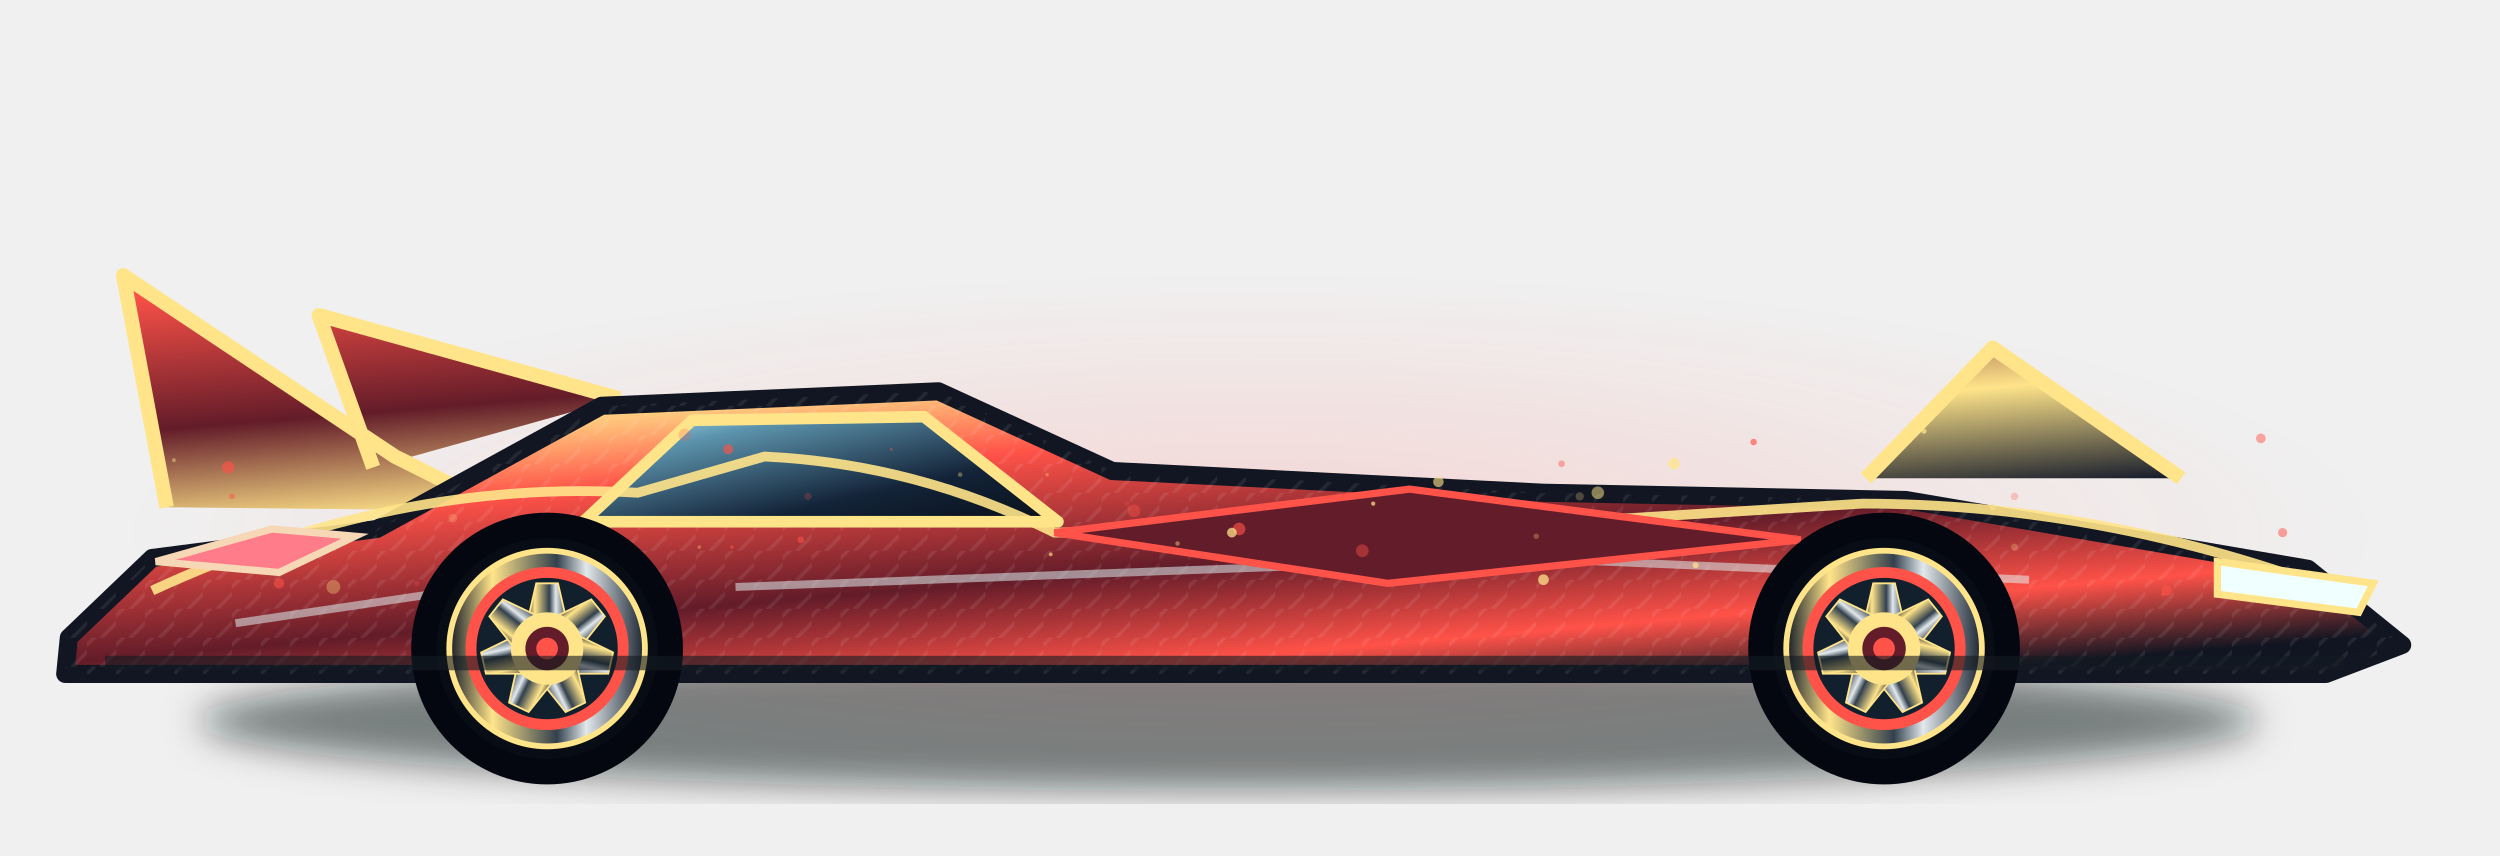
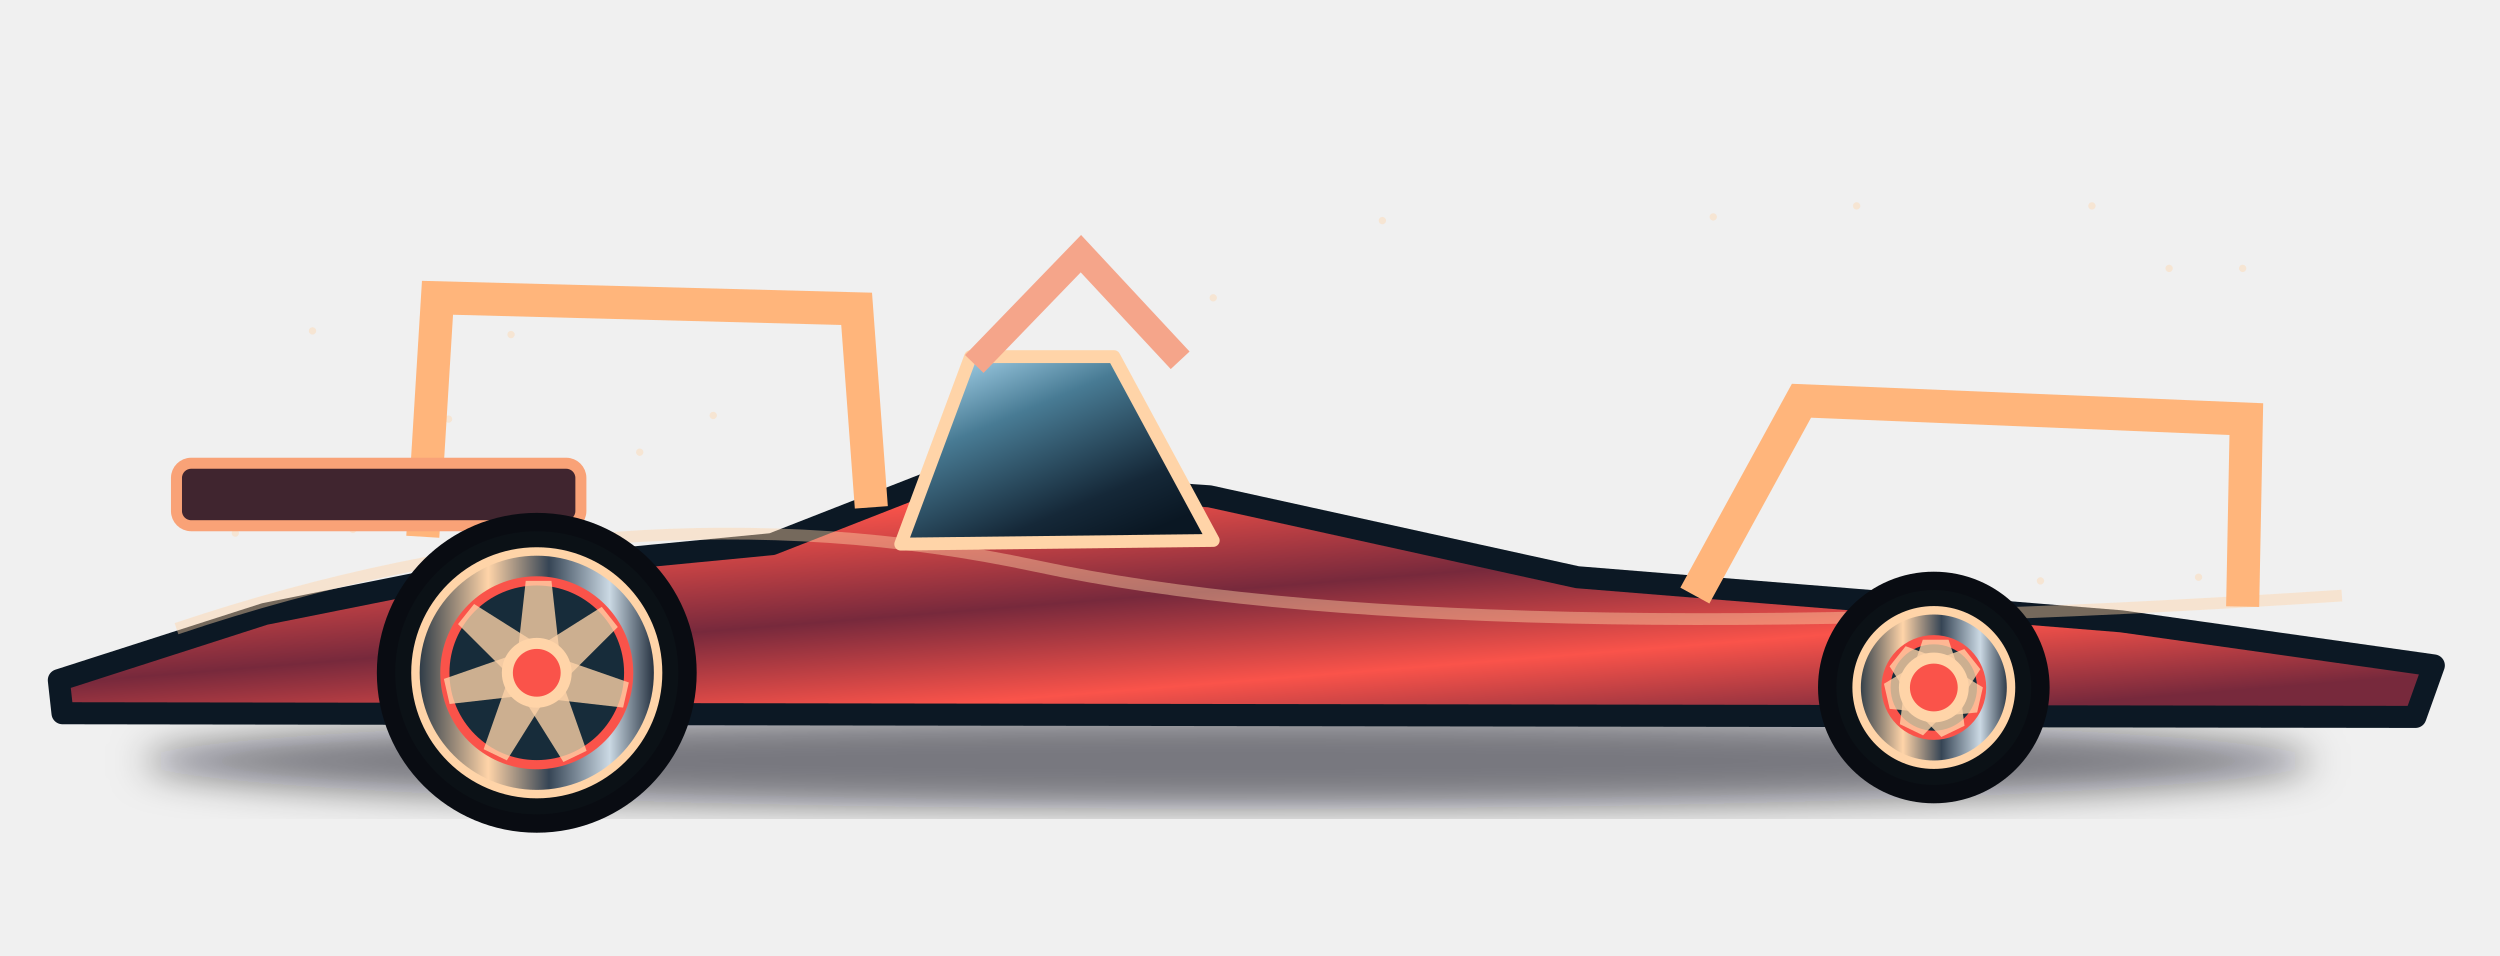
- <svg xmlns="http://www.w3.org/2000/svg" viewBox="0 0 690 236" role="img" aria-label="Солир 77">
+ <svg xmlns="http://www.w3.org/2000/svg" viewBox="0 0 680 260" role="img" aria-label="Солир 77">
  <defs>
-     <linearGradient id="body" x1=".15" y1=".1" x2=".8" y2="1">
-       <stop stop-color="#ffe48a" />
-       <stop offset=".22" stop-color="#ff5248" />
-       <stop offset=".55" stop-color="#631c29" />
-       <stop offset=".8" stop-color="#ff5248" />
-       <stop offset="1" stop-color="#101521" />
+     <linearGradient id="paint" x1="0" y1="0" x2=".78" y2="1">
+       <stop stop-color="#ffd4a8" />
+       <stop offset=".24" stop-color="#fa534a" />
+       <stop offset=".53" stop-color="#77293c" />
+       <stop offset=".77" stop-color="#fa534a" />
+       <stop offset="1" stop-color="#77293c" />
    </linearGradient>
-     <linearGradient id="chrome" x1=".1" y1="0" x2=".8" y2="1">
-       <stop stop-color="#ff5248" />
-       <stop offset=".4" stop-color="#631c29" />
-       <stop offset=".7" stop-color="#ffe48a" />
-       <stop offset="1" stop-color="#151b2b" />
+     <linearGradient id="edge">
+       <stop stop-color="#ffd4a8" />
+       <stop offset=".5" stop-color="#fa534a" />
+       <stop offset="1" stop-color="#77293c" />
    </linearGradient>
-     <linearGradient id="glass" x1="0" y1="0" x2="1" y2="1">
-       <stop stop-color="#b3eaff" />
-       <stop offset=".23" stop-color="#5c93ac" />
-       <stop offset=".67" stop-color="#132338" />
-       <stop offset="1" stop-color="#090f18" />
+     <linearGradient id="glass" x1="0" y1="0" x2=".7" y2="1">
+       <stop stop-color="#bce8ff" />
+       <stop offset=".38" stop-color="#487b94" />
+       <stop offset=".8" stop-color="#152838" />
+       <stop offset="1" stop-color="#0a1723" />
    </linearGradient>
-     <linearGradient id="metal">
-       <stop stop-color="#131a27" />
-       <stop offset=".22" stop-color="#ffe48a" />
-       <stop offset=".55" stop-color="#32404d" />
-       <stop offset=".7" stop-color="#e2e9ec" />
-       <stop offset="1" stop-color="#1b2531" />
+     <linearGradient id="rim">
+       <stop stop-color="#223342" />
+       <stop offset=".3" stop-color="#ffd4a8" />
+       <stop offset=".55" stop-color="#364555" />
+       <stop offset=".8" stop-color="#cbd9e4" />
+       <stop offset="1" stop-color="#172332" />
    </linearGradient>
-     <radialGradient id="glow">
-       <stop stop-color="#ff5248" stop-opacity="0.17" />
-       <stop offset="1" stop-color="#ff5248" stop-opacity="0" />
-     </radialGradient>
    <filter id="blur">
      <feGaussianBlur stdDeviation="5" />
    </filter>
-     <pattern id="carbon" patternUnits="userSpaceOnUse" width="8" height="8">
-       <path d="M-2 4L4 -2 M2 10L10 2" stroke="#fff" stroke-opacity=".08" />
-     </pattern>
  </defs>
-   <ellipse cx="339" cy="199" rx="284" ry="19" fill="#02070a" opacity=".5" filter="url(#blur)" />
-   <ellipse cx="345" cy="147" rx="310" ry="72" fill="url(#glow)" />
-   <path d="M46 140 L34 76 L109 126 L139 141 M103 129 L88 87 L171 110 M515 132 L550 96 L602 132" fill="url(#chrome)" stroke="#ffe48a" stroke-width="4" stroke-linejoin="round" />
-   <path d="" fill="none" stroke="#ff5248" stroke-width="5" />
-   <path d="M19 176 L42 154 L104 146 L166 112 L259 108 L307 130 L426 136 L526 138 L637 157 L663 178 L642 186 L18 186 Z" fill="url(#body)" stroke="#111622" stroke-width="5" stroke-linejoin="round" />
-   <path d="M19 176 L42 154 L104 146 L166 112 L259 108 L307 130 L426 136 L526 138 L637 157 L663 178 L642 186 L18 186 Z" fill="url(#carbon)" />
-   <path d="M161 144 L191 116 L255 115 L292 144 Z" fill="url(#glass)" stroke="#ffe48a" stroke-width="3.2" stroke-linejoin="round" />
-   <path d="M42 163 Q109 132 176 136 L211 126 Q253 128 291 147 L418 145 L514 139 Q581 139 647 164" fill="none" stroke="#ffe48a" stroke-width="2.7" opacity=".9" />
-   <path d="M65 172 L146 160 M203 162 L419 154 L560 160" fill="none" stroke="#e4ffff" stroke-width="2.2" opacity=".5" />
-   <path d="M291 147 L389 135 L497 149 L383 161 Z" fill="#631c29" stroke="#ff5248" stroke-width="2" />
-   <path d="M43 155 L75 146 L98 148 L77 158 Z" fill="#ff7c8a" stroke="#f6d8b7" stroke-width="2" />
-   <path d="M612 155 L655 161 L651 169 L612 164 Z" fill="#f0ffff" stroke="#ffe48a" stroke-width="2" />
-   <circle cx="342" cy="146" r="1.74" fill="#ff5248" opacity="0.62" />
-   <circle cx="289" cy="131" r="0.49" fill="#ffe48a" opacity="0.33" />
-   <circle cx="597" cy="164" r="0.53" fill="#ff5248" opacity="0.54" />
-   <circle cx="550" cy="140" r="0.84" fill="#ffe48a" opacity="0.56" />
-   <circle cx="311" cy="139" r="0.74" fill="#ff5248" opacity="0.21" />
-   <circle cx="265" cy="131" r="0.62" fill="#ffe48a" opacity="0.36" />
-   <circle cx="64" cy="137" r="0.79" fill="#ff5248" opacity="0.50" />
-   <circle cx="379" cy="139" r="0.60" fill="#ffe48a" opacity="0.70" />
-   <circle cx="221" cy="149" r="0.92" fill="#ff5248" opacity="0.56" />
-   <circle cx="462" cy="128" r="1.63" fill="#ffe48a" opacity="0.74" />
-   <circle cx="149" cy="148" r="1.24" fill="#ff5248" opacity="0.23" />
-   <circle cx="424" cy="148" r="0.76" fill="#ffe48a" opacity="0.28" />
-   <circle cx="630" cy="147" r="1.26" fill="#ff5248" opacity="0.51" />
-   <circle cx="426" cy="160" r="1.48" fill="#ffe48a" opacity="0.74" />
-   <circle cx="63" cy="129" r="1.69" fill="#ff5248" opacity="0.67" />
-   <circle cx="539" cy="161" r="1.72" fill="#ffe48a" opacity="0.37" />
-   <circle cx="202" cy="151" r="0.52" fill="#ff5248" opacity="0.53" />
-   <circle cx="193" cy="151" r="0.48" fill="#ffe48a" opacity="0.34" />
-   <circle cx="556" cy="137" r="1.04" fill="#ff5248" opacity="0.27" />
-   <circle cx="168" cy="148" r="0.68" fill="#ffe48a" opacity="0.72" />
-   <circle cx="223" cy="137" r="1.00" fill="#ff5248" opacity="0.22" />
-   <circle cx="125" cy="143" r="1.18" fill="#ffe48a" opacity="0.21" />
-   <circle cx="431" cy="128" r="0.93" fill="#ff5248" opacity="0.44" />
-   <circle cx="531" cy="119" r="0.75" fill="#ffe48a" opacity="0.72" />
-   <circle cx="313" cy="141" r="1.73" fill="#ff5248" opacity="0.39" />
-   <circle cx="184" cy="122" r="1.05" fill="#ffe48a" opacity="0.59" />
-   <circle cx="598" cy="163" r="1.44" fill="#ff5248" opacity="0.59" />
-   <circle cx="92" cy="162" r="1.92" fill="#ffe48a" opacity="0.33" />
-   <circle cx="624" cy="121" r="1.34" fill="#ff5248" opacity="0.48" />
-   <circle cx="436" cy="137" r="1.15" fill="#ffe48a" opacity="0.25" />
-   <circle cx="201" cy="124" r="1.38" fill="#ff5248" opacity="0.64" />
-   <circle cx="468" cy="156" r="0.85" fill="#ffe48a" opacity="0.70" />
-   <circle cx="376" cy="152" r="1.76" fill="#ff5248" opacity="0.42" />
-   <circle cx="397" cy="133" r="1.45" fill="#ffe48a" opacity="0.61" />
-   <circle cx="246" cy="124" r="0.44" fill="#ff5248" opacity="0.37" />
-   <circle cx="325" cy="150" r="0.62" fill="#ffe48a" opacity="0.44" />
-   <circle cx="484" cy="122" r="0.90" fill="#ff5248" opacity="0.65" />
-   <circle cx="290" cy="153" r="0.54" fill="#ffe48a" opacity="0.65" />
-   <circle cx="115" cy="161" r="0.72" fill="#ff5248" opacity="0.25" />
-   <circle cx="556" cy="151" r="0.96" fill="#ffe48a" opacity="0.25" />
-   <circle cx="189" cy="120" r="1.72" fill="#ff5248" opacity="0.22" />
-   <circle cx="48" cy="127" r="0.55" fill="#ffe48a" opacity="0.43" />
-   <circle cx="77" cy="161" r="1.42" fill="#ff5248" opacity="0.56" />
-   <circle cx="340" cy="147" r="1.34" fill="#ffe48a" opacity="0.74" />
-   <circle cx="177" cy="161" r="0.92" fill="#ff5248" opacity="0.39" />
-   <circle cx="441" cy="136" r="1.74" fill="#ffe48a" opacity="0.51" />
-   <circle cx="278" cy="127" r="0.61" fill="#ff5248" opacity="0.60" />
-   <g transform="translate(151,179)">
-     <circle r="34" fill="#080c14" stroke="#040710" stroke-width="7" />
-     <circle r="27" fill="url(#metal)" stroke="#ffe48a" stroke-width="1.6" />
-     <circle r="21" fill="#12202e" stroke="#ff5248" stroke-width="3" />
-     <path d="M-3 -18 L3 -18 L6 -5 L4 1 L-4 1 L-6 -5 Z" transform="rotate(0)" fill="url(#metal)" stroke="#ffe48a" stroke-width=".5" />
-     <path d="M-3 -18 L3 -18 L6 -5 L4 1 L-4 1 L-6 -5 Z" transform="rotate(51.42857)" fill="url(#metal)" stroke="#ffe48a" stroke-width=".5" />
-     <path d="M-3 -18 L3 -18 L6 -5 L4 1 L-4 1 L-6 -5 Z" transform="rotate(102.8571)" fill="url(#metal)" stroke="#ffe48a" stroke-width=".5" />
-     <path d="M-3 -18 L3 -18 L6 -5 L4 1 L-4 1 L-6 -5 Z" transform="rotate(154.2857)" fill="url(#metal)" stroke="#ffe48a" stroke-width=".5" />
-     <path d="M-3 -18 L3 -18 L6 -5 L4 1 L-4 1 L-6 -5 Z" transform="rotate(205.7143)" fill="url(#metal)" stroke="#ffe48a" stroke-width=".5" />
-     <path d="M-3 -18 L3 -18 L6 -5 L4 1 L-4 1 L-6 -5 Z" transform="rotate(257.1429)" fill="url(#metal)" stroke="#ffe48a" stroke-width=".5" />
-     <path d="M-3 -18 L3 -18 L6 -5 L4 1 L-4 1 L-6 -5 Z" transform="rotate(308.5714)" fill="url(#metal)" stroke="#ffe48a" stroke-width=".5" />
-     <circle r="8" fill="#631c29" stroke="#ffe48a" stroke-width="4" />
-     <circle r="3" fill="#ff5248" />
+   <ellipse cx="334" cy="207" rx="295" ry="13" fill="#020409" opacity=".5" filter="url(#blur)" />
+   <circle cx="610" cy="73" r="1" fill="#ffd4a8" opacity=".4" />
+   <circle cx="64" cy="145" r="1" fill="#ffd4a8" opacity=".4" />
+   <circle cx="598" cy="157" r="1" fill="#ffd4a8" opacity=".4" />
+   <circle cx="85" cy="90" r="1" fill="#ffd4a8" opacity=".4" />
+   <circle cx="569" cy="56" r="1" fill="#ffd4a8" opacity=".4" />
+   <circle cx="122" cy="114" r="1" fill="#ffd4a8" opacity=".4" />
+   <circle cx="524" cy="165" r="1" fill="#ffd4a8" opacity=".4" />
+   <circle cx="174" cy="123" r="1" fill="#ffd4a8" opacity=".4" />
+   <circle cx="466" cy="59" r="1" fill="#ffd4a8" opacity=".4" />
+   <circle cx="236" cy="81" r="1" fill="#ffd4a8" opacity=".4" />
+   <circle cx="400" cy="152" r="1" fill="#ffd4a8" opacity=".4" />
+   <circle cx="305" cy="151" r="1" fill="#ffd4a8" opacity=".4" />
+   <circle cx="330" cy="81" r="1" fill="#ffd4a8" opacity=".4" />
+   <circle cx="376" cy="60" r="1" fill="#ffd4a8" opacity=".4" />
+   <circle cx="259" cy="124" r="1" fill="#ffd4a8" opacity=".4" />
+   <circle cx="444" cy="165" r="1" fill="#ffd4a8" opacity=".4" />
+   <circle cx="194" cy="113" r="1" fill="#ffd4a8" opacity=".4" />
+   <circle cx="505" cy="56" r="1" fill="#ffd4a8" opacity=".4" />
+   <circle cx="139" cy="91" r="1" fill="#ffd4a8" opacity=".4" />
+   <circle cx="555" cy="158" r="1" fill="#ffd4a8" opacity=".4" />
+   <circle cx="96" cy="144" r="1" fill="#ffd4a8" opacity=".4" />
+   <circle cx="590" cy="73" r="1" fill="#ffd4a8" opacity=".4" />
+   <circle cx="146" cy="183" r="42" fill="#0a111c" />
+   <circle cx="526" cy="187" r="30" fill="#0a111c" />
+   <path d="M16 185 L72 167 L127 156 L210 148 L256 130 L329 135 L429 157 L577 169 L662 181 L657 195 L17 194 Z" fill="url(#paint)" stroke="#0c1824" stroke-width="6" stroke-linejoin="round" />
+   <path d="M245 148 L264 97 H303 L330 147 Z" fill="url(#glass)" stroke="#ffd4a8" stroke-width="3.5" stroke-linejoin="round" />
+   <path d="M48 171 Q170 130 282 154 T637 162" fill="none" stroke="#ffd4a8" stroke-width="3.2" opacity=".43" />
+   <path d="M115 146 L119 81 L233 84 L237 138 M461 162 L490 109 L611 114 L610 165" stroke="#ffb57b" stroke-width="9" fill="none" />
+   <path d="M265 99 L294 69 L321 98" stroke="#f5a58a" stroke-width="7" fill="none" />
+   <rect x="48" y="126" width="110" height="17" rx="4" fill="#40252f" stroke="#f9a277" stroke-width="3" />
+   <g transform="translate(146 183)">
+     <circle r="41" fill="#0b1116" stroke="#090c12" stroke-width="5" />
+     <circle r="33" fill="url(#rim)" stroke="#ffd4a8" stroke-width="2.3" />
+     <circle r="25" fill="#172c3a" stroke="#fa534a" stroke-width="2.5" />
+     <path d="M-3 -25L4 -25L6 -7L-5 -7Z" fill="#ffd4a8" opacity=".78" transform="rotate(0)" />
+     <path d="M-3 -25L4 -25L6 -7L-5 -7Z" fill="#ffd4a8" opacity=".78" transform="rotate(51.42857)" />
+     <path d="M-3 -25L4 -25L6 -7L-5 -7Z" fill="#ffd4a8" opacity=".78" transform="rotate(102.8571)" />
+     <path d="M-3 -25L4 -25L6 -7L-5 -7Z" fill="#ffd4a8" opacity=".78" transform="rotate(154.2857)" />
+     <path d="M-3 -25L4 -25L6 -7L-5 -7Z" fill="#ffd4a8" opacity=".78" transform="rotate(205.7143)" />
+     <path d="M-3 -25L4 -25L6 -7L-5 -7Z" fill="#ffd4a8" opacity=".78" transform="rotate(257.1429)" />
+     <path d="M-3 -25L4 -25L6 -7L-5 -7Z" fill="#ffd4a8" opacity=".78" transform="rotate(308.5714)" />
+     <circle r="8" fill="#fa534a" stroke="#ffd4a8" stroke-width="3" />
  </g>
-   <g transform="translate(520,179)">
-     <circle r="34" fill="#080c14" stroke="#040710" stroke-width="7" />
-     <circle r="27" fill="url(#metal)" stroke="#ffe48a" stroke-width="1.6" />
-     <circle r="21" fill="#12202e" stroke="#ff5248" stroke-width="3" />
-     <path d="M-3 -18 L3 -18 L6 -5 L4 1 L-4 1 L-6 -5 Z" transform="rotate(0)" fill="url(#metal)" stroke="#ffe48a" stroke-width=".5" />
-     <path d="M-3 -18 L3 -18 L6 -5 L4 1 L-4 1 L-6 -5 Z" transform="rotate(51.42857)" fill="url(#metal)" stroke="#ffe48a" stroke-width=".5" />
-     <path d="M-3 -18 L3 -18 L6 -5 L4 1 L-4 1 L-6 -5 Z" transform="rotate(102.8571)" fill="url(#metal)" stroke="#ffe48a" stroke-width=".5" />
-     <path d="M-3 -18 L3 -18 L6 -5 L4 1 L-4 1 L-6 -5 Z" transform="rotate(154.2857)" fill="url(#metal)" stroke="#ffe48a" stroke-width=".5" />
-     <path d="M-3 -18 L3 -18 L6 -5 L4 1 L-4 1 L-6 -5 Z" transform="rotate(205.7143)" fill="url(#metal)" stroke="#ffe48a" stroke-width=".5" />
-     <path d="M-3 -18 L3 -18 L6 -5 L4 1 L-4 1 L-6 -5 Z" transform="rotate(257.1429)" fill="url(#metal)" stroke="#ffe48a" stroke-width=".5" />
-     <path d="M-3 -18 L3 -18 L6 -5 L4 1 L-4 1 L-6 -5 Z" transform="rotate(308.5714)" fill="url(#metal)" stroke="#ffe48a" stroke-width=".5" />
-     <circle r="8" fill="#631c29" stroke="#ffe48a" stroke-width="4" />
-     <circle r="3" fill="#ff5248" />
+   <g transform="translate(526 187)">
+     <circle r="29" fill="#0b1116" stroke="#090c12" stroke-width="5" />
+     <circle r="21" fill="url(#rim)" stroke="#ffd4a8" stroke-width="2.3" />
+     <circle r="13" fill="#172c3a" stroke="#fa534a" stroke-width="2.5" />
+     <path d="M-3 -13L4 -13L6 -7L-5 -7Z" fill="#ffd4a8" opacity=".78" transform="rotate(0)" />
+     <path d="M-3 -13L4 -13L6 -7L-5 -7Z" fill="#ffd4a8" opacity=".78" transform="rotate(51.42857)" />
+     <path d="M-3 -13L4 -13L6 -7L-5 -7Z" fill="#ffd4a8" opacity=".78" transform="rotate(102.8571)" />
+     <path d="M-3 -13L4 -13L6 -7L-5 -7Z" fill="#ffd4a8" opacity=".78" transform="rotate(154.2857)" />
+     <path d="M-3 -13L4 -13L6 -7L-5 -7Z" fill="#ffd4a8" opacity=".78" transform="rotate(205.7143)" />
+     <path d="M-3 -13L4 -13L6 -7L-5 -7Z" fill="#ffd4a8" opacity=".78" transform="rotate(257.1429)" />
+     <path d="M-3 -13L4 -13L6 -7L-5 -7Z" fill="#ffd4a8" opacity=".78" transform="rotate(308.5714)" />
+     <circle r="8" fill="#fa534a" stroke="#ffd4a8" stroke-width="3" />
  </g>
-   <path d="M29 183H647" stroke="#121a22" stroke-width="4" opacity=".6" />
</svg>
